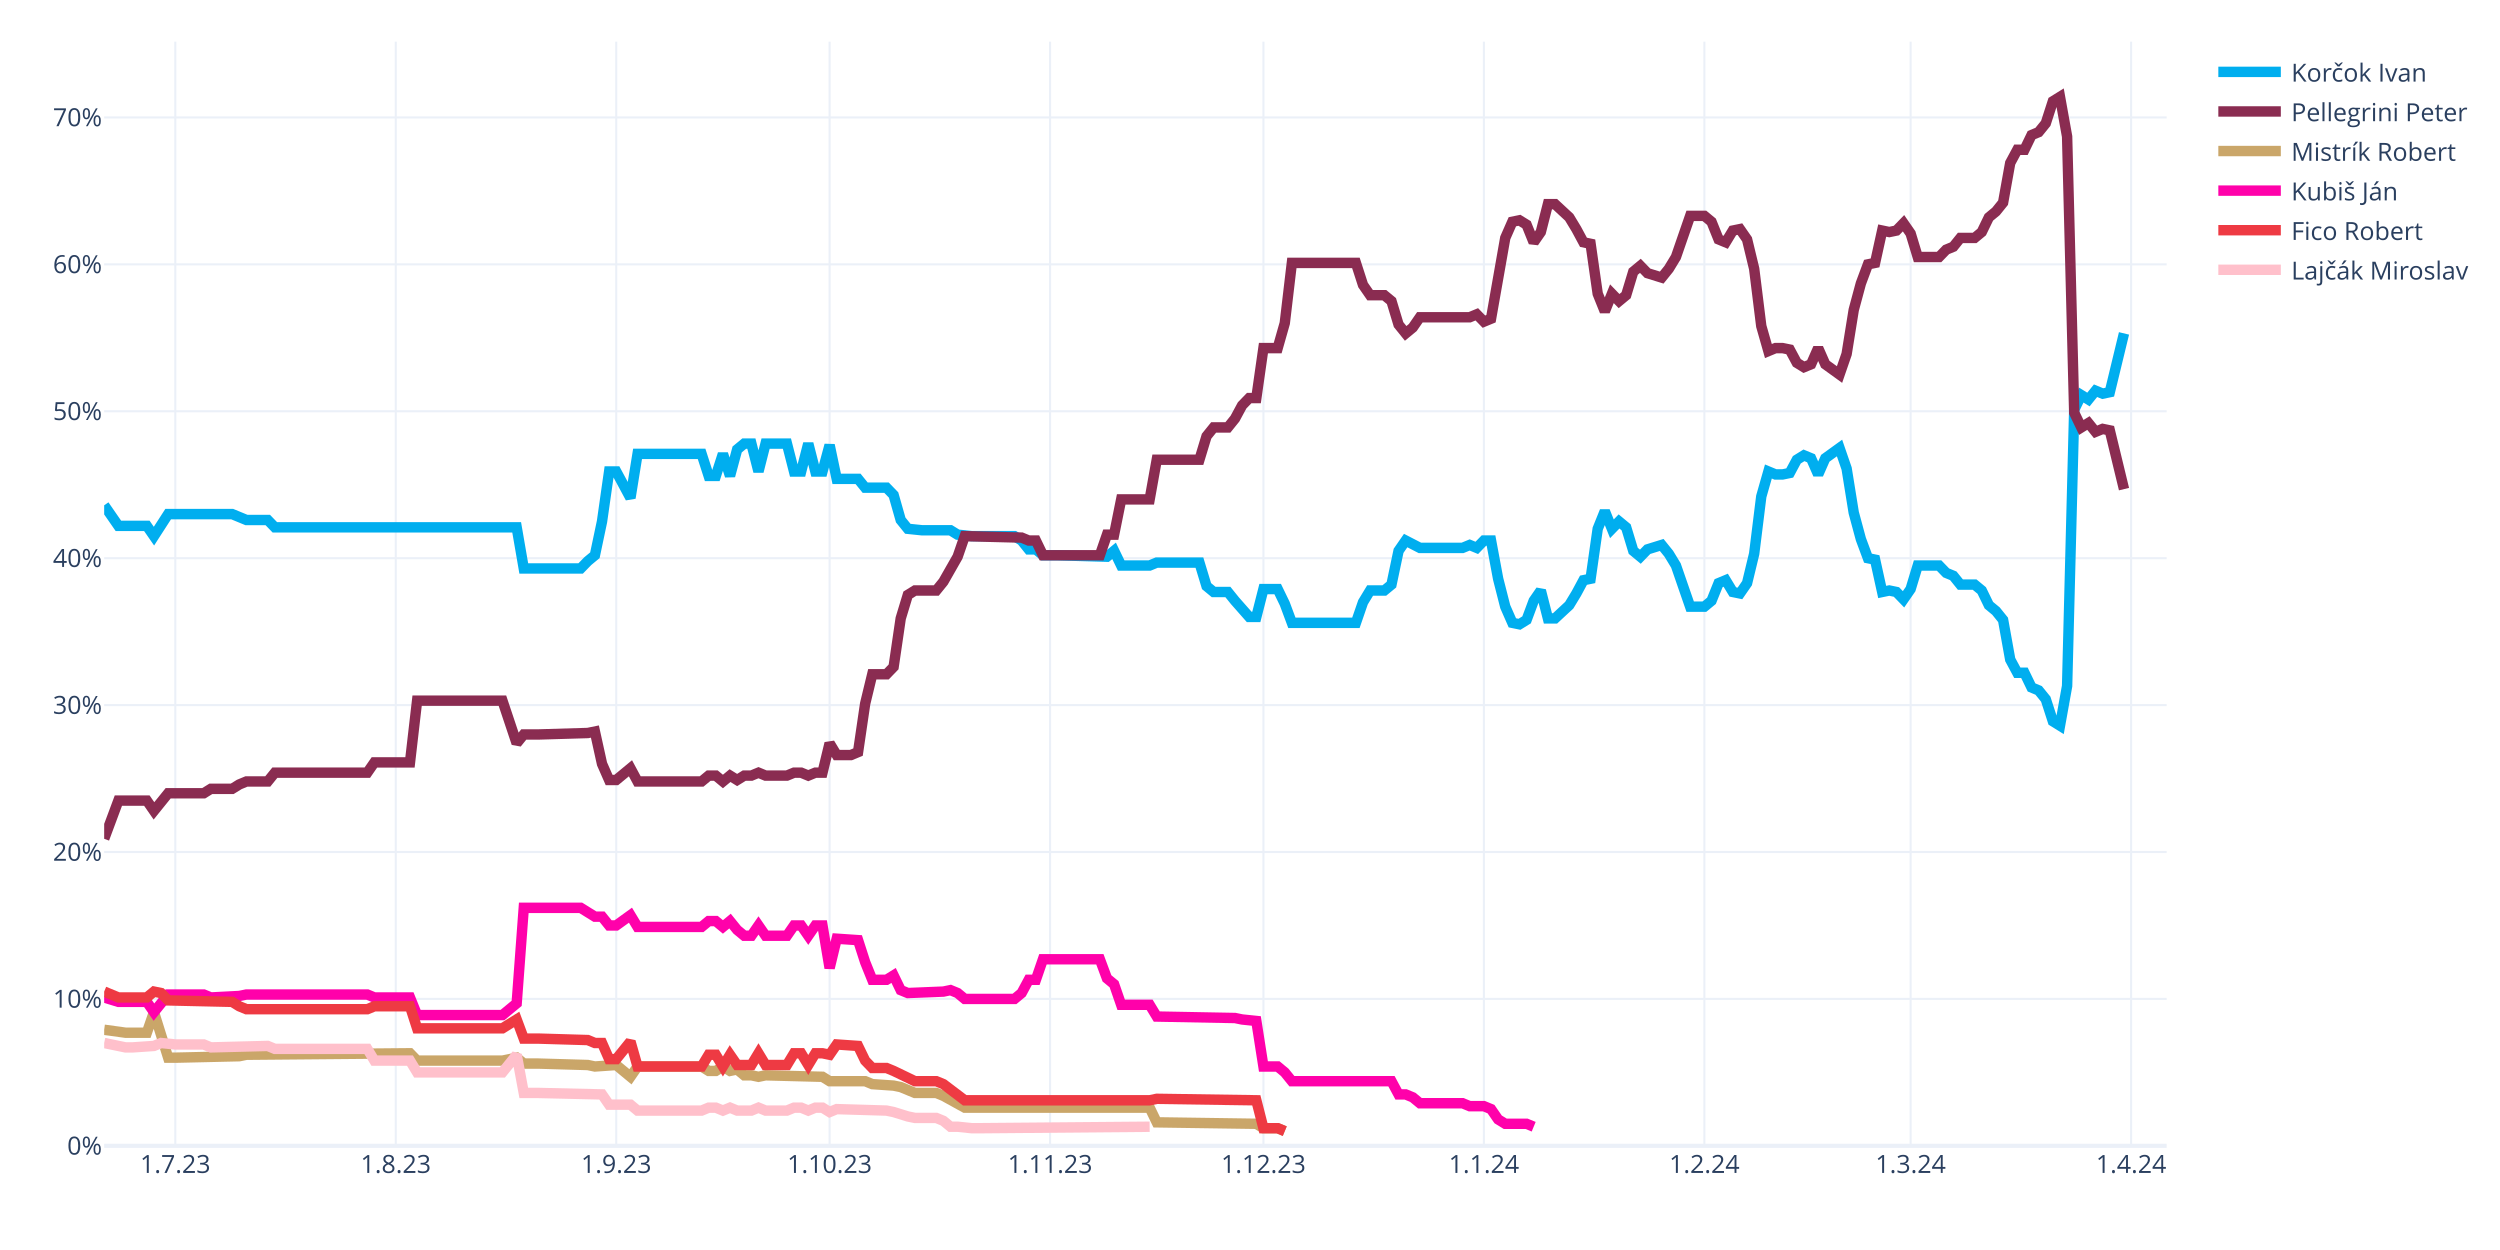
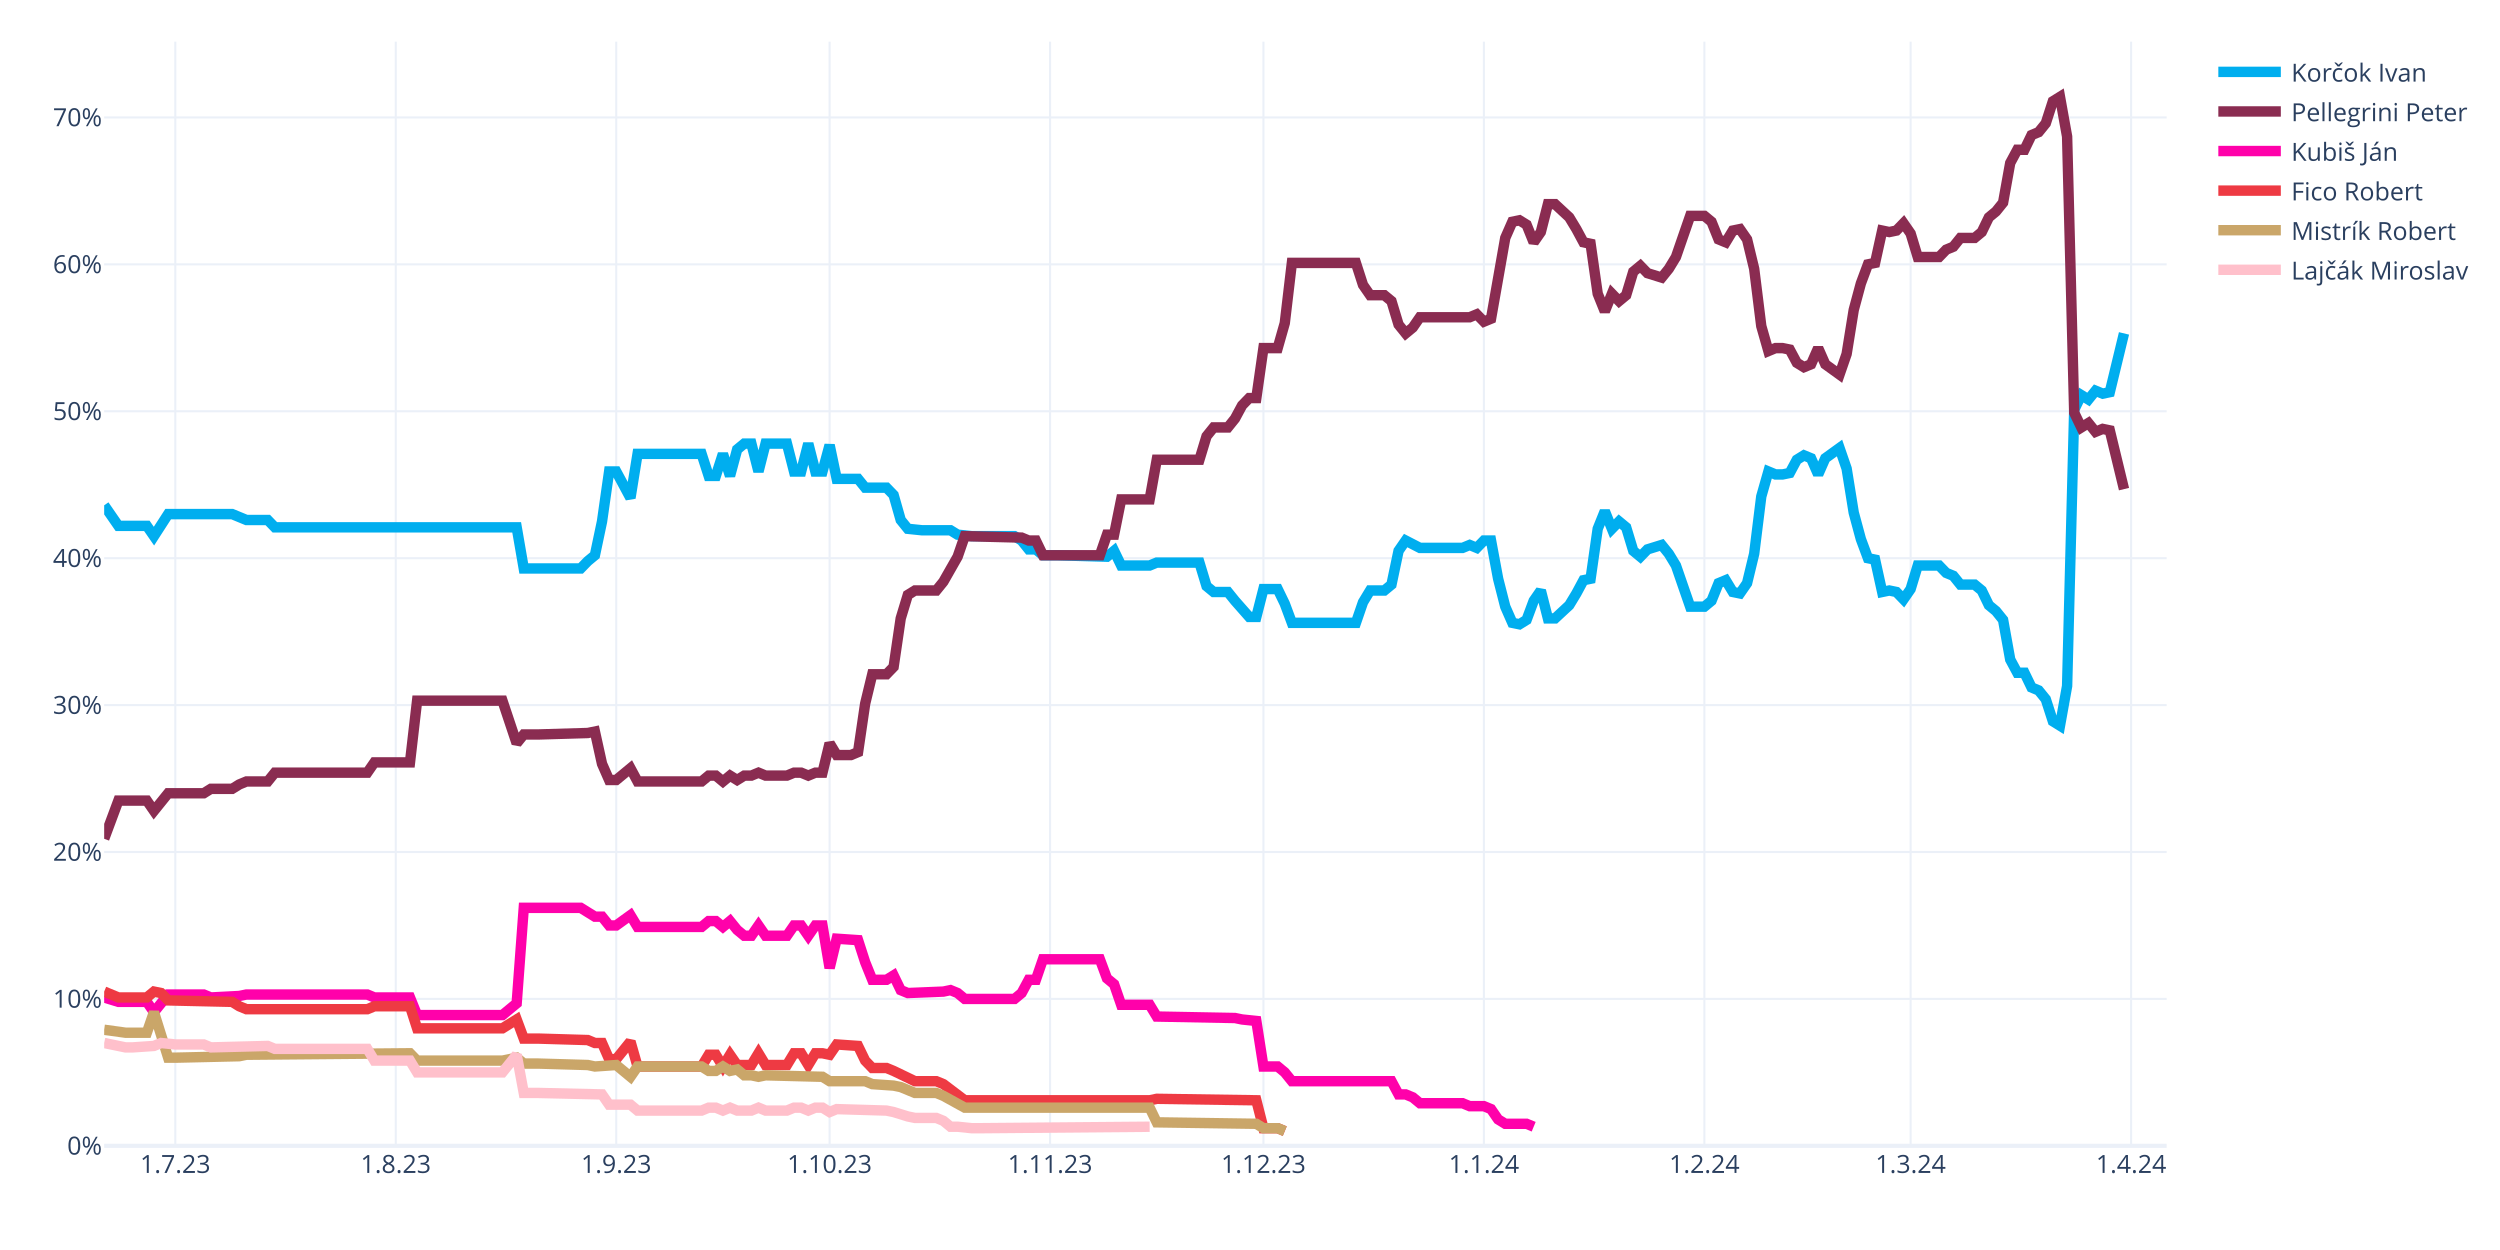
<svg xmlns="http://www.w3.org/2000/svg" class="main-svg" width="1200" height="600" style="" viewBox="0 0 1200 600">
  <rect x="0" y="0" width="1200" height="600" style="fill: rgb(255, 255, 255); fill-opacity: 1;" />
-   <defs id="defs-4c158f">
+   <defs id="defs-f377fd">
    <g class="clips">
-       <clipPath id="clip4c158fxyplot" class="plotclip">
+       <clipPath id="clipf377fdxyplot" class="plotclip">
        <rect width="990" height="530" />
      </clipPath>
-       <clipPath class="axesclip" id="clip4c158fx">
+       <clipPath class="axesclip" id="clipf377fdx">
        <rect x="50" y="0" width="990" height="600" />
      </clipPath>
-       <clipPath class="axesclip" id="clip4c158fy">
+       <clipPath class="axesclip" id="clipf377fdy">
        <rect x="0" y="20" width="1200" height="530" />
      </clipPath>
-       <clipPath class="axesclip" id="clip4c158fxy">
+       <clipPath class="axesclip" id="clipf377fdxy">
        <rect x="50" y="20" width="990" height="530" />
      </clipPath>
    </g>
    <g class="gradients" />
    <g class="patterns" />
  </defs>
  <g class="bglayer" />
  <g class="layer-below">
    <g class="imagelayer" />
    <g class="shapelayer" />
  </g>
  <g class="cartesianlayer">
    <g class="subplot xy">
      <g class="layer-subplot">
        <g class="shapelayer" />
        <g class="imagelayer" />
      </g>
      <g class="minor-gridlayer">
        <g class="x" />
        <g class="y" />
      </g>
      <g class="gridlayer">
        <g class="x">
          <path class="xgrid crisp" transform="translate(84.14,0)" d="M0,20v530" style="stroke: rgb(235, 240, 248); stroke-opacity: 1; stroke-width: 1px;" />
          <path class="xgrid crisp" transform="translate(189.97,0)" d="M0,20v530" style="stroke: rgb(235, 240, 248); stroke-opacity: 1; stroke-width: 1px;" />
          <path class="xgrid crisp" transform="translate(295.79,0)" d="M0,20v530" style="stroke: rgb(235, 240, 248); stroke-opacity: 1; stroke-width: 1px;" />
          <path class="xgrid crisp" transform="translate(398.21,0)" d="M0,20v530" style="stroke: rgb(235, 240, 248); stroke-opacity: 1; stroke-width: 1px;" />
          <path class="xgrid crisp" transform="translate(504.03,0)" d="M0,20v530" style="stroke: rgb(235, 240, 248); stroke-opacity: 1; stroke-width: 1px;" />
          <path class="xgrid crisp" transform="translate(606.45,0)" d="M0,20v530" style="stroke: rgb(235, 240, 248); stroke-opacity: 1; stroke-width: 1px;" />
          <path class="xgrid crisp" transform="translate(712.28,0)" d="M0,20v530" style="stroke: rgb(235, 240, 248); stroke-opacity: 1; stroke-width: 1px;" />
          <path class="xgrid crisp" transform="translate(818.1,0)" d="M0,20v530" style="stroke: rgb(235, 240, 248); stroke-opacity: 1; stroke-width: 1px;" />
          <path class="xgrid crisp" transform="translate(917.1,0)" d="M0,20v530" style="stroke: rgb(235, 240, 248); stroke-opacity: 1; stroke-width: 1px;" />
          <path class="xgrid crisp" transform="translate(1022.93,0)" d="M0,20v530" style="stroke: rgb(235, 240, 248); stroke-opacity: 1; stroke-width: 1px;" />
        </g>
        <g class="y">
          <path class="ygrid crisp" transform="translate(0,479.48)" d="M50,0h990" style="stroke: rgb(235, 240, 248); stroke-opacity: 1; stroke-width: 1px;" />
          <path class="ygrid crisp" transform="translate(0,408.96)" d="M50,0h990" style="stroke: rgb(235, 240, 248); stroke-opacity: 1; stroke-width: 1px;" />
          <path class="ygrid crisp" transform="translate(0,338.45)" d="M50,0h990" style="stroke: rgb(235, 240, 248); stroke-opacity: 1; stroke-width: 1px;" />
          <path class="ygrid crisp" transform="translate(0,267.93)" d="M50,0h990" style="stroke: rgb(235, 240, 248); stroke-opacity: 1; stroke-width: 1px;" />
          <path class="ygrid crisp" transform="translate(0,197.41)" d="M50,0h990" style="stroke: rgb(235, 240, 248); stroke-opacity: 1; stroke-width: 1px;" />
          <path class="ygrid crisp" transform="translate(0,126.89)" d="M50,0h990" style="stroke: rgb(235, 240, 248); stroke-opacity: 1; stroke-width: 1px;" />
          <path class="ygrid crisp" transform="translate(0,56.37)" d="M50,0h990" style="stroke: rgb(235, 240, 248); stroke-opacity: 1; stroke-width: 1px;" />
        </g>
      </g>
      <g class="zerolinelayer">
        <path class="yzl zl crisp" transform="translate(0,550)" d="M50,0h990" style="stroke: rgb(235, 240, 248); stroke-opacity: 1; stroke-width: 2px;" />
      </g>
      <g class="layer-between">
        <g class="shapelayer" />
        <g class="imagelayer" />
      </g>
      <path class="xlines-below" />
      <path class="ylines-below" />
      <g class="overlines-below" />
      <g class="xaxislayer-below" />
      <g class="yaxislayer-below" />
      <g class="overaxes-below" />
      <g class="overplot">
-         <g class="xy" transform="translate(50,20)" clip-path="url(#clip4c158fxyplot)">
+         <g class="xy" transform="translate(50,20)" clip-path="url(#clipf377fdxyplot)">
          <g class="scatterlayer mlayer">
-             <g class="trace scatter tracee44db0" style="stroke-miterlimit: 2; opacity: 1;">
+             <g class="trace scatter trace4f903f" style="stroke-miterlimit: 2; opacity: 1;">
              <g class="fills" />
              <g class="errorbars" />
              <g class="lines">
                <path class="js-line" d="M0,222.54L6.83,232.41L10.24,232.41L20.48,232.41L23.9,237.35L30.72,226.77L34.14,226.77L61.45,226.77L64.86,228.18L68.28,229.59L71.69,229.59L78.52,229.59L81.93,233.12L198,233.12L201.41,252.86L228.72,252.86L232.14,249.34L235.55,246.52L238.97,230.3L242.38,206.32L245.79,206.32L252.62,219.01L256.03,197.86L286.76,197.86L290.17,208.44L293.59,208.44L297,197.86L300.41,208.44L303.83,195.74L307.24,192.92L310.66,192.92L314.07,206.32L317.48,192.92L327.72,192.92L331.14,206.32L334.55,206.32L337.97,192.92L341.38,206.32L344.79,206.32L348.21,193.63L351.62,209.85L361.86,209.85L365.28,214.08L375.52,214.08L378.93,217.6L382.34,229.59L385.76,233.82L392.59,234.53L396,234.53L406.24,234.53L409.66,236.64L416.48,237.35L419.9,237.35L436.97,237.35L440.38,239.46L443.79,243.7L447.21,243.7L450.62,246.52L457.45,246.52L481.34,247.22L484.76,244.4L488.17,251.45L491.59,251.45L501.83,251.45L505.24,250.04L525.72,250.04L529.14,261.33L532.55,264.15L535.97,264.15L539.38,264.15L542.79,268.38L549.62,276.13L553.03,276.13L556.45,262.74L559.86,262.74L563.28,262.74L566.69,269.79L570.1,278.96L573.52,278.96L600.83,278.96L604.24,269.08L607.66,263.44L611.07,263.44L614.48,263.44L617.9,260.62L621.31,244.4L624.72,239.46L631.55,242.99L634.97,242.99L652.03,242.99L655.45,241.58L658.86,242.99L662.28,239.46L665.69,239.46L669.1,257.8L672.52,271.2L675.93,278.96L679.34,279.66L682.76,277.54L686.17,268.38L689.59,263.44L693,276.84L696.41,276.84L703.24,270.49L706.66,264.85L710.07,258.5L713.48,257.8L716.9,233.82L720.31,225.36L723.72,233.82L727.14,230.3L730.55,233.12L733.97,244.4L737.38,247.22L740.79,243.7L747.62,241.58L751.03,245.81L754.45,251.45L757.86,261.33L761.28,271.2L764.69,271.2L768.1,271.2L771.52,268.38L774.93,259.92L778.34,258.5L781.76,264.15L785.17,264.85L788.59,259.92L792,245.81L795.41,218.31L798.83,206.32L802.24,207.73L805.66,207.73L809.07,207.03L812.48,200.68L815.9,198.56L819.31,199.97L822.72,207.73L826.14,199.97L832.97,195.04L836.38,204.91L839.79,226.07L843.21,238.76L846.62,247.93L850.03,248.63L853.45,264.15L856.86,263.44L860.28,264.15L863.69,267.67L867.1,262.74L870.52,251.45L880.76,251.45L884.17,254.98L887.59,256.39L891,260.62L897.83,260.62L901.24,263.44L904.66,270.49L908.07,273.31L911.48,277.54L914.9,296.58L918.31,302.93L921.72,302.93L925.14,309.98L928.55,311.39L931.97,315.62L935.38,326.2L938.79,328.32L942.21,309.28L945.62,176.7L949.03,169.65L952.45,171.77L955.86,167.54L959.28,168.95L962.69,168.24L969.52,140.03" style="vector-effect: none; fill: none; stroke: rgb(0, 174, 239); stroke-opacity: 1; stroke-width: 5px; opacity: 1;" />
              </g>
              <g class="points" />
              <g class="text" />
            </g>
-             <g class="trace scatter tracecc1a8e" style="stroke-miterlimit: 2; opacity: 1;">
+             <g class="trace scatter traceb157df" style="stroke-miterlimit: 2; opacity: 1;">
              <g class="fills" />
              <g class="errorbars" />
              <g class="lines">
                <path class="js-line" d="M0,382.62L6.83,364.28L10.24,364.28L20.48,364.28L23.9,369.22L30.72,360.76L34.14,360.76L47.79,360.76L51.21,358.64L61.45,358.64L64.86,356.53L68.28,355.11L71.69,355.11L78.52,355.11L81.93,350.88L126.31,350.88L129.72,345.95L146.79,345.95L150.21,316.33L191.17,316.33L198,336.78L201.41,332.55L208.24,332.55L232.14,331.84L235.55,331.14L238.97,346.65L242.38,354.41L245.79,354.41L249.21,351.59L252.62,348.77L256.03,355.11L286.76,355.11L290.17,352.29L293.59,352.29L297,355.11L300.41,352.29L303.83,354.41L307.24,352.29L310.66,352.29L314.07,350.88L317.48,352.29L327.72,352.29L331.14,350.88L334.55,350.88L337.97,352.29L341.38,350.88L344.79,350.88L348.21,336.78L351.62,342.42L358.45,342.42L361.86,341.01L365.28,317.74L368.69,303.64L375.52,303.64L378.93,300.11L382.34,276.84L385.76,265.56L389.17,263.44L392.59,263.44L399.41,263.44L402.83,259.21L409.66,247.22L413.07,237.35L440.38,238.05L443.79,239.46L447.21,239.46L450.62,246.52L477.93,246.52L481.34,236.64L484.76,236.64L488.17,219.72L501.83,219.72L505.24,200.68L525.72,200.68L529.14,189.4L532.55,185.17L535.97,185.17L539.38,185.17L542.79,180.93L546.21,174.59L549.62,171.06L553.03,171.06L556.45,147.09L563.28,147.09L566.69,135.1L570.1,106.19L573.52,106.19L600.83,106.19L604.24,116.76L607.66,121.7L611.07,121.7L614.48,121.7L617.9,124.52L621.31,135.8L624.72,140.03L628.14,137.21L631.55,132.28L655.45,132.28L658.86,130.87L662.28,134.39L665.69,132.98L672.52,94.2L675.93,86.44L679.34,85.74L682.76,87.85L686.17,96.31L689.59,91.38L693,77.98L696.41,77.98L703.24,84.32L706.66,89.97L710.07,96.31L713.48,97.02L716.9,120.99L720.31,129.46L723.72,120.99L727.14,124.52L730.55,121.7L733.97,110.42L737.38,107.6L740.79,111.12L747.62,113.24L751.03,109.01L754.45,103.36L757.86,93.49L761.28,83.62L764.69,83.62L768.1,83.62L771.52,86.44L774.93,94.9L778.34,96.31L781.76,90.67L785.17,89.97L788.59,94.9L792,109.01L795.41,136.51L798.83,148.5L802.24,147.09L805.66,147.09L809.07,147.79L812.48,154.14L815.9,156.25L819.31,154.84L822.72,147.09L826.14,154.84L832.97,159.78L836.38,149.91L839.79,128.75L843.21,116.06L846.62,106.89L850.03,106.19L853.45,90.67L856.86,91.38L860.28,90.67L863.69,87.15L867.1,92.08L870.52,103.36L880.76,103.36L884.17,99.84L887.59,98.43L891,94.2L897.83,94.2L901.24,91.38L904.66,84.32L908.07,81.5L911.48,77.27L914.9,58.23L918.31,51.89L921.72,51.89L925.14,44.83L928.55,43.42L931.97,39.19L935.38,28.62L938.79,26.5L942.21,45.54L945.62,178.11L949.03,185.17L952.45,183.05L955.86,187.28L959.28,185.87L962.69,186.58L969.52,214.78" style="vector-effect: none; fill: none; stroke: rgb(138, 44, 81); stroke-opacity: 1; stroke-width: 5px; opacity: 1;" />
              </g>
              <g class="points" />
              <g class="text" />
            </g>
-             <g class="trace scatter trace7365d6" style="stroke-miterlimit: 2; opacity: 1;">
+             <g class="trace scatter traced2f2f5" style="stroke-miterlimit: 2; opacity: 1;">
+               <g class="fills" />
+               <g class="errorbars" />
+               <g class="lines">
+                 <path class="js-line" d="M0,458.78L6.83,460.89L10.24,460.89L20.48,460.89L23.9,465.83L30.72,457.37L34.14,457.37L47.79,457.37L51.21,458.78L64.86,458.07L68.28,457.37L126.31,457.37L129.72,458.78L146.79,458.78L150.21,467.24L191.17,467.24L198,461.6L201.41,415.76L208.24,415.76L228.72,415.76L232.14,417.88L235.55,419.99L238.97,419.99L242.38,424.22L245.79,424.22L252.62,419.29L256.03,424.93L286.76,424.93L290.17,422.11L293.59,422.11L297,424.93L300.41,422.11L303.83,426.34L307.24,429.16L310.66,429.16L314.07,424.22L317.48,429.16L327.72,429.16L331.14,424.22L334.55,424.22L337.97,429.16L341.38,424.22L344.79,424.22L348.21,444.67L351.62,430.57L361.86,431.27L365.28,441.85L368.69,450.31L372.1,450.31L375.52,450.31L378.93,448.2L382.34,455.25L385.76,456.66L402.83,455.96L406.24,455.25L409.66,456.66L413.07,459.48L436.97,459.48L440.38,456.66L443.79,450.31L447.21,450.31L450.62,440.44L457.45,440.44L477.93,440.44L481.34,449.61L484.76,452.43L488.17,462.3L501.83,462.3L505.24,467.94L542.79,468.65L546.21,469.35L553.03,470.06L556.45,491.92L563.28,491.92L566.69,494.74L570.1,498.97L573.52,498.97L617.9,498.97L621.31,505.32L624.72,505.32L628.14,506.73L631.55,509.55L634.97,509.55L652.03,509.55L655.45,510.96L662.28,510.96L665.69,512.37L669.1,517.31L672.52,519.42L682.76,519.42L686.17,520.83" style="vector-effect: none; fill: none; stroke: rgb(255, 1, 170); stroke-opacity: 1; stroke-width: 5px; opacity: 1;" />
+               </g>
+               <g class="points" />
+               <g class="text" />
+             </g>
+             <g class="trace scatter trace078a85" style="stroke-miterlimit: 2; opacity: 1;">
+               <g class="fills" />
+               <g class="errorbars" />
+               <g class="lines">
+                 <path class="js-line" d="M0,455.96L6.83,458.78L10.24,458.78L20.48,458.78L23.9,455.96L27.31,456.66L30.72,460.19L61.45,460.89L64.86,463.01L68.28,464.42L71.69,464.42L126.31,464.42L129.72,463.01L146.79,463.01L150.21,473.59L191.17,473.59L198,469.35L201.41,478.52L208.24,478.52L232.14,479.23L235.55,480.64L238.97,480.64L242.38,488.39L245.79,488.39L249.21,484.16L252.62,479.93L256.03,491.92L286.76,491.92L290.17,486.28L293.59,486.28L297,491.92L300.41,486.28L303.83,491.21L310.66,491.21L314.07,485.57L317.48,491.21L320.9,491.21L327.72,491.21L331.14,485.57L334.55,485.57L337.97,491.21L341.38,485.57L344.79,485.57L348.21,486.28L351.62,481.34L361.86,482.05L365.28,489.1L368.69,492.63L372.1,492.63L375.52,492.63L378.93,494.04L389.17,498.97L392.59,498.97L399.41,498.97L402.83,500.38L413.07,508.14L416.48,508.14L501.83,508.14L505.24,507.43L553.03,508.14L556.45,521.54L563.28,521.54L566.69,522.95" style="vector-effect: none; fill: none; stroke: rgb(238, 58, 67); stroke-opacity: 1; stroke-width: 5px; opacity: 1;" />
+               </g>
+               <g class="points" />
+               <g class="text" />
+             </g>
+             <g class="trace scatter trace36a66b" style="stroke-miterlimit: 2; opacity: 1;">
              <g class="fills" />
              <g class="errorbars" />
              <g class="lines">
                <path class="js-line" d="M0,474.29L10.24,475.7L13.66,475.7L20.48,475.7L23.9,465.83L30.72,487.69L34.14,487.69L64.86,486.98L68.28,486.28L146.79,485.57L150.21,489.1L191.17,489.1L198,487.69L201.41,490.51L208.24,490.51L232.14,491.21L235.55,491.92L245.79,491.21L249.21,494.04L252.62,496.86L256.03,491.92L286.76,491.92L290.17,494.04L293.59,494.04L297,491.92L300.41,494.04L303.83,493.33L307.24,496.15L310.66,496.15L314.07,496.86L317.48,496.15L344.79,496.86L348.21,498.97L365.28,498.97L368.69,500.38L378.93,501.09L382.34,501.79L389.17,504.61L392.59,504.61L399.41,504.61L402.83,506.02L413.07,511.67L416.48,511.67L501.83,511.67L505.24,518.72L553.03,519.42L556.45,521.54L563.28,521.54L566.69,522.95" style="vector-effect: none; fill: none; stroke: rgb(202, 166, 105); stroke-opacity: 1; stroke-width: 5px; opacity: 1;" />
              </g>
              <g class="points" />
              <g class="text" />
            </g>
-             <g class="trace scatter tracefe1e3d" style="stroke-miterlimit: 2; opacity: 1;">
-               <g class="fills" />
-               <g class="errorbars" />
-               <g class="lines">
-                 <path class="js-line" d="M0,458.78L6.83,460.89L10.24,460.89L20.48,460.89L23.9,465.83L30.72,457.37L34.14,457.37L47.79,457.37L51.21,458.78L64.86,458.07L68.28,457.37L126.31,457.37L129.72,458.78L146.79,458.78L150.21,467.24L191.17,467.24L198,461.6L201.41,415.76L208.24,415.76L228.72,415.76L232.14,417.88L235.55,419.99L238.97,419.99L242.38,424.22L245.79,424.22L252.62,419.29L256.03,424.93L286.76,424.93L290.17,422.11L293.59,422.11L297,424.93L300.41,422.11L303.83,426.34L307.24,429.16L310.66,429.16L314.07,424.22L317.48,429.16L327.72,429.16L331.14,424.22L334.55,424.22L337.97,429.16L341.38,424.22L344.79,424.22L348.21,444.67L351.62,430.57L361.86,431.27L365.28,441.85L368.69,450.31L372.1,450.31L375.52,450.31L378.93,448.2L382.34,455.25L385.76,456.66L402.83,455.96L406.24,455.25L409.66,456.66L413.07,459.48L436.97,459.48L440.38,456.66L443.79,450.31L447.21,450.31L450.62,440.44L457.45,440.44L477.93,440.44L481.34,449.61L484.76,452.43L488.17,462.3L501.83,462.3L505.24,467.94L542.79,468.65L546.21,469.35L553.03,470.06L556.45,491.92L563.28,491.92L566.69,494.74L570.1,498.97L573.52,498.97L617.9,498.97L621.31,505.32L624.72,505.32L628.14,506.73L631.55,509.55L634.97,509.55L652.03,509.55L655.45,510.96L662.28,510.96L665.69,512.37L669.1,517.31L672.52,519.42L682.76,519.42L686.17,520.83" style="vector-effect: none; fill: none; stroke: rgb(255, 1, 170); stroke-opacity: 1; stroke-width: 5px; opacity: 1;" />
-               </g>
-               <g class="points" />
-               <g class="text" />
-             </g>
-             <g class="trace scatter trace19ede4" style="stroke-miterlimit: 2; opacity: 1;">
-               <g class="fills" />
-               <g class="errorbars" />
-               <g class="lines">
-                 <path class="js-line" d="M0,455.96L6.83,458.78L10.24,458.78L20.48,458.78L23.9,455.96L27.31,456.66L30.72,460.19L61.45,460.89L64.86,463.01L68.28,464.42L71.69,464.42L126.31,464.42L129.72,463.01L146.79,463.01L150.21,473.59L191.17,473.59L198,469.35L201.41,478.52L208.24,478.52L232.14,479.23L235.55,480.64L238.97,480.64L242.38,488.39L245.79,488.39L249.21,484.16L252.62,479.93L256.03,491.92L286.76,491.92L290.17,486.28L293.59,486.28L297,491.92L300.41,486.28L303.83,491.21L310.66,491.21L314.07,485.57L317.48,491.21L320.9,491.21L327.72,491.21L331.14,485.57L334.55,485.57L337.97,491.21L341.38,485.57L344.79,485.57L348.21,486.28L351.62,481.34L361.86,482.05L365.28,489.1L368.69,492.63L372.1,492.63L375.52,492.63L378.93,494.04L389.17,498.97L392.59,498.97L399.41,498.97L402.83,500.38L413.07,508.14L416.48,508.14L501.83,508.14L505.24,507.43L553.03,508.14L556.45,521.54L563.28,521.54L566.69,522.95" style="vector-effect: none; fill: none; stroke: rgb(238, 58, 67); stroke-opacity: 1; stroke-width: 5px; opacity: 1;" />
-               </g>
-               <g class="points" />
-               <g class="text" />
-             </g>
-             <g class="trace scatter trace6d1415" style="stroke-miterlimit: 2; opacity: 1;">
+             <g class="trace scatter trace6fd745" style="stroke-miterlimit: 2; opacity: 1;">
              <g class="fills" />
              <g class="errorbars" />
              <g class="lines">
                <path class="js-line" d="M0,480.64L10.24,482.75L13.66,482.75L23.9,482.05L27.31,480.64L34.14,481.34L37.55,481.34L47.79,481.34L51.21,482.75L78.52,482.05L81.93,483.46L126.31,483.46L129.72,489.1L146.79,489.1L150.21,494.74L191.17,494.74L198,486.28L201.41,504.61L208.24,504.61L238.97,505.32L242.38,510.25L252.62,510.25L256.03,513.08L286.76,513.08L290.17,511.67L293.59,511.67L297,513.08L300.41,511.67L303.83,513.08L310.66,513.08L314.07,511.67L317.48,513.08L320.9,513.08L327.72,513.08L331.14,511.67L334.55,511.67L337.97,513.08L341.38,511.67L344.79,511.67L348.21,513.78L351.62,512.37L375.52,513.08L378.93,513.78L385.76,515.9L389.17,516.6L399.41,516.6L402.83,518.01L406.24,520.83L409.66,520.83L416.48,521.54L419.9,521.54L501.83,520.83" style="vector-effect: none; fill: none; stroke: rgb(255, 192, 203); stroke-opacity: 1; stroke-width: 5px; opacity: 1;" />
              </g>
              <g class="points" />
              <g class="text" />
            </g>
          </g>
        </g>
      </g>
      <path class="xlines-above crisp" d="M0,0" style="fill: none;" />
      <path class="ylines-above crisp" d="M0,0" style="fill: none;" />
      <g class="overlines-above" />
      <g class="xaxislayer-above">
        <g class="xtick">
          <text text-anchor="middle" x="0" y="563" transform="translate(84.14,0)" style="font-family: 'Open Sans', verdana, arial, sans-serif; font-size: 12px; fill: rgb(42, 63, 95); fill-opacity: 1; white-space: pre; opacity: 1;">1.7.23</text>
        </g>
        <g class="xtick">
          <text text-anchor="middle" x="0" y="563" style="font-family: 'Open Sans', verdana, arial, sans-serif; font-size: 12px; fill: rgb(42, 63, 95); fill-opacity: 1; white-space: pre; opacity: 1;" transform="translate(189.97,0)">1.8.23</text>
        </g>
        <g class="xtick">
          <text text-anchor="middle" x="0" y="563" style="font-family: 'Open Sans', verdana, arial, sans-serif; font-size: 12px; fill: rgb(42, 63, 95); fill-opacity: 1; white-space: pre; opacity: 1;" transform="translate(295.79,0)">1.9.23</text>
        </g>
        <g class="xtick">
          <text text-anchor="middle" x="0" y="563" style="font-family: 'Open Sans', verdana, arial, sans-serif; font-size: 12px; fill: rgb(42, 63, 95); fill-opacity: 1; white-space: pre; opacity: 1;" transform="translate(398.21,0)">1.10.23</text>
        </g>
        <g class="xtick">
          <text text-anchor="middle" x="0" y="563" style="font-family: 'Open Sans', verdana, arial, sans-serif; font-size: 12px; fill: rgb(42, 63, 95); fill-opacity: 1; white-space: pre; opacity: 1;" transform="translate(504.03,0)">1.11.23</text>
        </g>
        <g class="xtick">
          <text text-anchor="middle" x="0" y="563" style="font-family: 'Open Sans', verdana, arial, sans-serif; font-size: 12px; fill: rgb(42, 63, 95); fill-opacity: 1; white-space: pre; opacity: 1;" transform="translate(606.45,0)">1.12.23</text>
        </g>
        <g class="xtick">
          <text text-anchor="middle" x="0" y="563" style="font-family: 'Open Sans', verdana, arial, sans-serif; font-size: 12px; fill: rgb(42, 63, 95); fill-opacity: 1; white-space: pre; opacity: 1;" transform="translate(712.28,0)">1.1.24</text>
        </g>
        <g class="xtick">
          <text text-anchor="middle" x="0" y="563" style="font-family: 'Open Sans', verdana, arial, sans-serif; font-size: 12px; fill: rgb(42, 63, 95); fill-opacity: 1; white-space: pre; opacity: 1;" transform="translate(818.1,0)">1.2.24</text>
        </g>
        <g class="xtick">
          <text text-anchor="middle" x="0" y="563" style="font-family: 'Open Sans', verdana, arial, sans-serif; font-size: 12px; fill: rgb(42, 63, 95); fill-opacity: 1; white-space: pre; opacity: 1;" transform="translate(917.1,0)">1.3.24</text>
        </g>
        <g class="xtick">
          <text text-anchor="middle" x="0" y="563" style="font-family: 'Open Sans', verdana, arial, sans-serif; font-size: 12px; fill: rgb(42, 63, 95); fill-opacity: 1; white-space: pre; opacity: 1;" transform="translate(1022.93,0)">1.4.24</text>
        </g>
      </g>
      <g class="yaxislayer-above">
        <g class="ytick">
          <text text-anchor="end" x="49" y="4.2" transform="translate(0,550)" style="font-family: 'Open Sans', verdana, arial, sans-serif; font-size: 12px; fill: rgb(42, 63, 95); fill-opacity: 1; white-space: pre; opacity: 1;">0%</text>
        </g>
        <g class="ytick">
          <text text-anchor="end" x="49" y="4.2" style="font-family: 'Open Sans', verdana, arial, sans-serif; font-size: 12px; fill: rgb(42, 63, 95); fill-opacity: 1; white-space: pre; opacity: 1;" transform="translate(0,479.48)">10%</text>
        </g>
        <g class="ytick">
          <text text-anchor="end" x="49" y="4.2" style="font-family: 'Open Sans', verdana, arial, sans-serif; font-size: 12px; fill: rgb(42, 63, 95); fill-opacity: 1; white-space: pre; opacity: 1;" transform="translate(0,408.96)">20%</text>
        </g>
        <g class="ytick">
          <text text-anchor="end" x="49" y="4.2" style="font-family: 'Open Sans', verdana, arial, sans-serif; font-size: 12px; fill: rgb(42, 63, 95); fill-opacity: 1; white-space: pre; opacity: 1;" transform="translate(0,338.45)">30%</text>
        </g>
        <g class="ytick">
          <text text-anchor="end" x="49" y="4.2" style="font-family: 'Open Sans', verdana, arial, sans-serif; font-size: 12px; fill: rgb(42, 63, 95); fill-opacity: 1; white-space: pre; opacity: 1;" transform="translate(0,267.93)">40%</text>
        </g>
        <g class="ytick">
          <text text-anchor="end" x="49" y="4.2" style="font-family: 'Open Sans', verdana, arial, sans-serif; font-size: 12px; fill: rgb(42, 63, 95); fill-opacity: 1; white-space: pre; opacity: 1;" transform="translate(0,197.41)">50%</text>
        </g>
        <g class="ytick">
          <text text-anchor="end" x="49" y="4.2" style="font-family: 'Open Sans', verdana, arial, sans-serif; font-size: 12px; fill: rgb(42, 63, 95); fill-opacity: 1; white-space: pre; opacity: 1;" transform="translate(0,126.89)">60%</text>
        </g>
        <g class="ytick">
          <text text-anchor="end" x="49" y="4.2" style="font-family: 'Open Sans', verdana, arial, sans-serif; font-size: 12px; fill: rgb(42, 63, 95); fill-opacity: 1; white-space: pre; opacity: 1;" transform="translate(0,56.37)">70%</text>
        </g>
      </g>
      <g class="overaxes-above" />
    </g>
  </g>
  <g class="polarlayer" />
  <g class="smithlayer" />
  <g class="ternarylayer" />
  <g class="geolayer" />
  <g class="funnelarealayer" />
  <g class="pielayer" />
  <g class="iciclelayer" />
  <g class="treemaplayer" />
  <g class="sunburstlayer" />
  <g class="glimages" />
-   <defs id="topdefs-4c158f">
+   <defs id="topdefs-f377fd">
    <g class="clips" />
-     <clipPath id="legend4c158f">
+     <clipPath id="legendf377fd">
      <rect width="128" height="124" x="0" y="0" />
    </clipPath>
  </defs>
  <g class="layer-above">
    <g class="imagelayer" />
    <g class="shapelayer" />
  </g>
  <g class="infolayer">
    <g class="legend" pointer-events="all" transform="translate(1059.8,20)">
      <rect class="bg" shape-rendering="crispEdges" style="stroke: rgb(68, 68, 68); stroke-opacity: 1; fill: rgb(255, 255, 255); fill-opacity: 1; stroke-width: 0px;" width="128" height="124" x="0" y="0" />
-       <g class="scrollbox" transform="" clip-path="url(#legend4c158f)">
+       <g class="scrollbox" transform="" clip-path="url(#legendf377fd)">
        <g class="groups">
          <g class="traces" transform="translate(0,14.5)" style="opacity: 1;">
            <text class="legendtext" text-anchor="start" x="40" y="4.68" style="font-family: 'Open Sans', verdana, arial, sans-serif; font-size: 12px; fill: rgb(42, 63, 95); fill-opacity: 1; white-space: pre;">Korčok Ivan</text>
            <g class="layers" style="opacity: 1;">
              <g class="legendfill" />
              <g class="legendlines">
                <path class="js-line" d="M5,0h30" style="fill: none; stroke: rgb(0, 174, 239); stroke-opacity: 1; stroke-width: 5px;" />
              </g>
              <g class="legendsymbols">
                <g class="legendpoints" />
              </g>
            </g>
            <rect class="legendtoggle" x="0" y="-9.5" width="122.703" height="19" style="fill: rgb(0, 0, 0); fill-opacity: 0;" />
          </g>
          <g class="traces" transform="translate(0,33.5)" style="opacity: 1;">
            <text class="legendtext" text-anchor="start" x="40" y="4.68" style="font-family: 'Open Sans', verdana, arial, sans-serif; font-size: 12px; fill: rgb(42, 63, 95); fill-opacity: 1; white-space: pre;">Pellegrini Peter</text>
            <g class="layers" style="opacity: 1;">
              <g class="legendfill" />
              <g class="legendlines">
                <path class="js-line" d="M5,0h30" style="fill: none; stroke: rgb(138, 44, 81); stroke-opacity: 1; stroke-width: 5px;" />
              </g>
              <g class="legendsymbols">
                <g class="legendpoints" />
              </g>
            </g>
            <rect class="legendtoggle" x="0" y="-9.5" width="122.703" height="19" style="fill: rgb(0, 0, 0); fill-opacity: 0;" />
          </g>
          <g class="traces" transform="translate(0,52.5)" style="opacity: 1;">
+             <text class="legendtext" text-anchor="start" x="40" y="4.68" style="font-family: 'Open Sans', verdana, arial, sans-serif; font-size: 12px; fill: rgb(42, 63, 95); fill-opacity: 1; white-space: pre;">Kubiš Ján</text>
+             <g class="layers" style="opacity: 1;">
+               <g class="legendfill" />
+               <g class="legendlines">
+                 <path class="js-line" d="M5,0h30" style="fill: none; stroke: rgb(255, 1, 170); stroke-opacity: 1; stroke-width: 5px;" />
+               </g>
+               <g class="legendsymbols">
+                 <g class="legendpoints" />
+               </g>
+             </g>
+             <rect class="legendtoggle" x="0" y="-9.5" width="122.703" height="19" style="fill: rgb(0, 0, 0); fill-opacity: 0;" />
+           </g>
+           <g class="traces" transform="translate(0,71.5)" style="opacity: 1;">
+             <text class="legendtext" text-anchor="start" x="40" y="4.68" style="font-family: 'Open Sans', verdana, arial, sans-serif; font-size: 12px; fill: rgb(42, 63, 95); fill-opacity: 1; white-space: pre;">Fico Robert</text>
+             <g class="layers" style="opacity: 1;">
+               <g class="legendfill" />
+               <g class="legendlines">
+                 <path class="js-line" d="M5,0h30" style="fill: none; stroke: rgb(238, 58, 67); stroke-opacity: 1; stroke-width: 5px;" />
+               </g>
+               <g class="legendsymbols">
+                 <g class="legendpoints" />
+               </g>
+             </g>
+             <rect class="legendtoggle" x="0" y="-9.5" width="122.703" height="19" style="fill: rgb(0, 0, 0); fill-opacity: 0;" />
+           </g>
+           <g class="traces" transform="translate(0,90.5)" style="opacity: 1;">
            <text class="legendtext" text-anchor="start" x="40" y="4.68" style="font-family: 'Open Sans', verdana, arial, sans-serif; font-size: 12px; fill: rgb(42, 63, 95); fill-opacity: 1; white-space: pre;">Mistrík Robert</text>
            <g class="layers" style="opacity: 1;">
              <g class="legendfill" />
              <g class="legendlines">
                <path class="js-line" d="M5,0h30" style="fill: none; stroke: rgb(202, 166, 105); stroke-opacity: 1; stroke-width: 5px;" />
-               </g>
-               <g class="legendsymbols">
-                 <g class="legendpoints" />
-               </g>
-             </g>
-             <rect class="legendtoggle" x="0" y="-9.5" width="122.703" height="19" style="fill: rgb(0, 0, 0); fill-opacity: 0;" />
-           </g>
-           <g class="traces" transform="translate(0,71.5)" style="opacity: 1;">
-             <text class="legendtext" text-anchor="start" x="40" y="4.68" style="font-family: 'Open Sans', verdana, arial, sans-serif; font-size: 12px; fill: rgb(42, 63, 95); fill-opacity: 1; white-space: pre;">Kubiš Ján</text>
-             <g class="layers" style="opacity: 1;">
-               <g class="legendfill" />
-               <g class="legendlines">
-                 <path class="js-line" d="M5,0h30" style="fill: none; stroke: rgb(255, 1, 170); stroke-opacity: 1; stroke-width: 5px;" />
-               </g>
-               <g class="legendsymbols">
-                 <g class="legendpoints" />
-               </g>
-             </g>
-             <rect class="legendtoggle" x="0" y="-9.5" width="122.703" height="19" style="fill: rgb(0, 0, 0); fill-opacity: 0;" />
-           </g>
-           <g class="traces" transform="translate(0,90.5)" style="opacity: 1;">
-             <text class="legendtext" text-anchor="start" x="40" y="4.68" style="font-family: 'Open Sans', verdana, arial, sans-serif; font-size: 12px; fill: rgb(42, 63, 95); fill-opacity: 1; white-space: pre;">Fico Robert</text>
-             <g class="layers" style="opacity: 1;">
-               <g class="legendfill" />
-               <g class="legendlines">
-                 <path class="js-line" d="M5,0h30" style="fill: none; stroke: rgb(238, 58, 67); stroke-opacity: 1; stroke-width: 5px;" />
              </g>
              <g class="legendsymbols">
                <g class="legendpoints" />
              </g>
            </g>
            <rect class="legendtoggle" x="0" y="-9.5" width="122.703" height="19" style="fill: rgb(0, 0, 0); fill-opacity: 0;" />
          </g>
          <g class="traces" transform="translate(0,109.5)" style="opacity: 1;">
            <text class="legendtext" text-anchor="start" x="40" y="4.68" style="font-family: 'Open Sans', verdana, arial, sans-serif; font-size: 12px; fill: rgb(42, 63, 95); fill-opacity: 1; white-space: pre;">Lajčák Miroslav</text>
            <g class="layers" style="opacity: 1;">
              <g class="legendfill" />
              <g class="legendlines">
                <path class="js-line" d="M5,0h30" style="fill: none; stroke: rgb(255, 192, 203); stroke-opacity: 1; stroke-width: 5px;" />
              </g>
              <g class="legendsymbols">
                <g class="legendpoints" />
              </g>
            </g>
            <rect class="legendtoggle" x="0" y="-9.5" width="122.703" height="19" style="fill: rgb(0, 0, 0); fill-opacity: 0;" />
          </g>
        </g>
      </g>
      <rect class="scrollbar" rx="20" ry="3" width="0" height="0" style="fill: rgb(128, 139, 164); fill-opacity: 1;" x="0" y="0" />
    </g>
    <g class="g-gtitle" />
    <g class="g-xtitle" />
    <g class="g-ytitle" />
  </g>
</svg>
